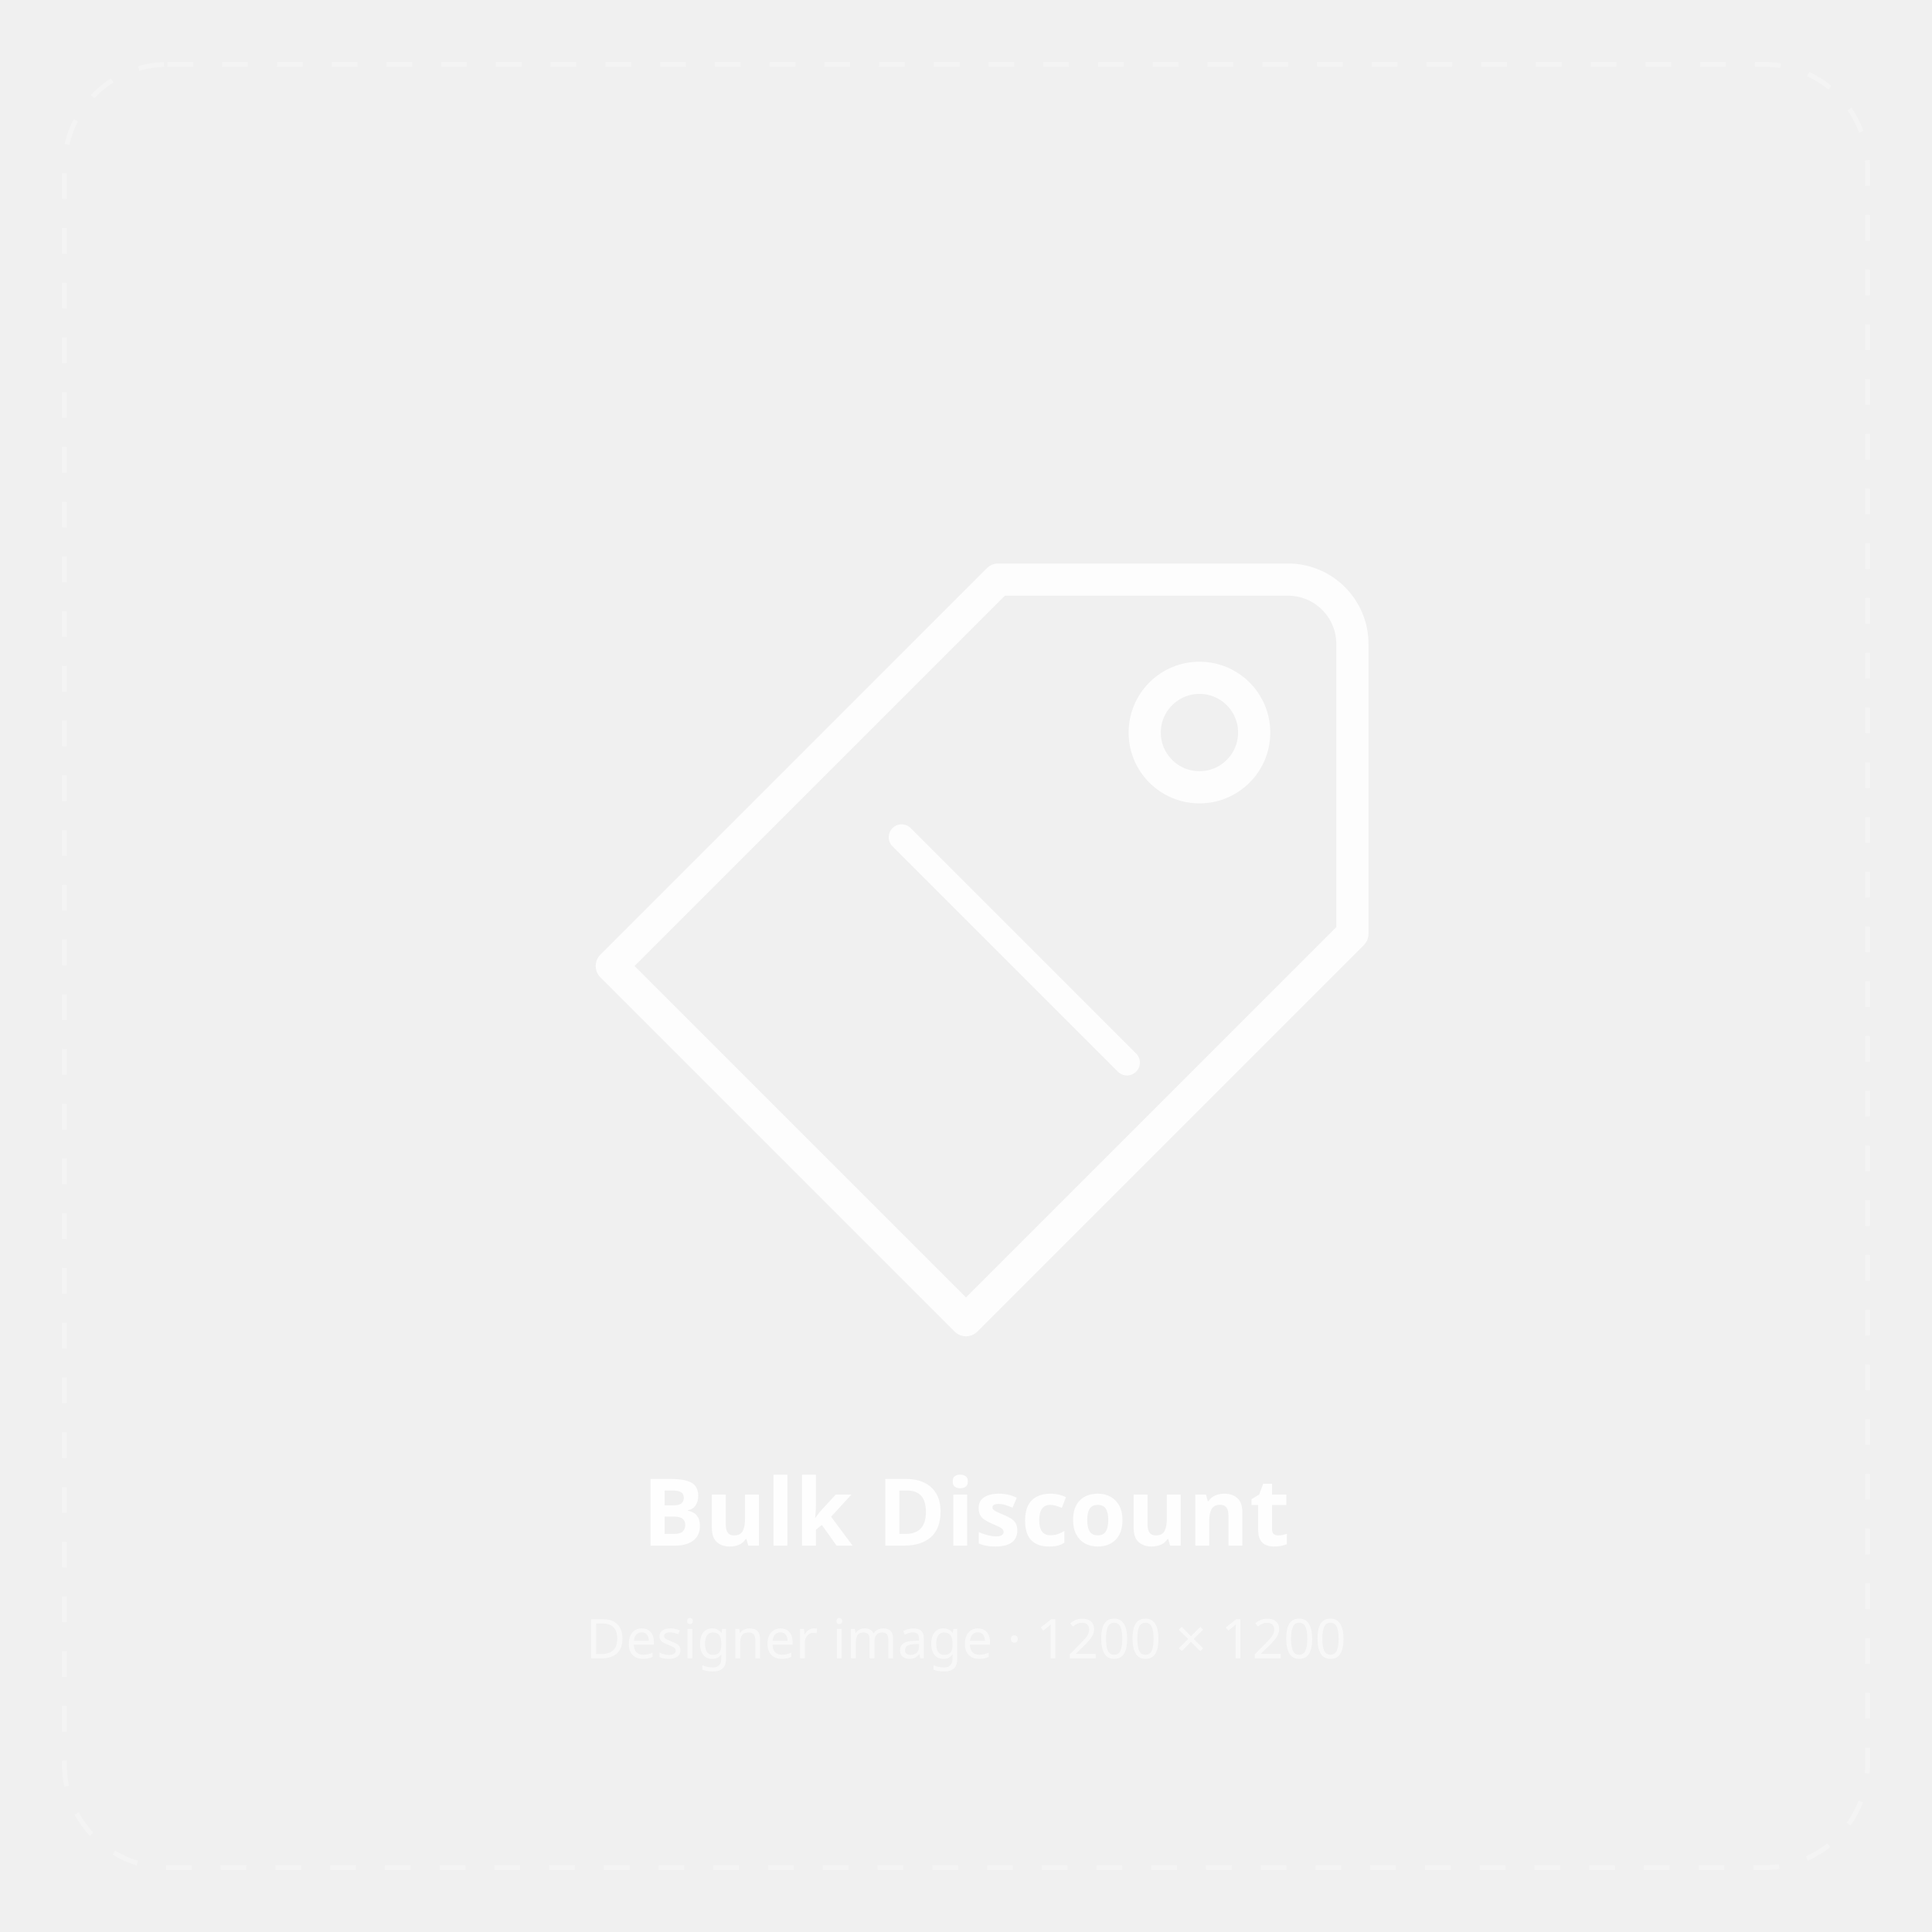
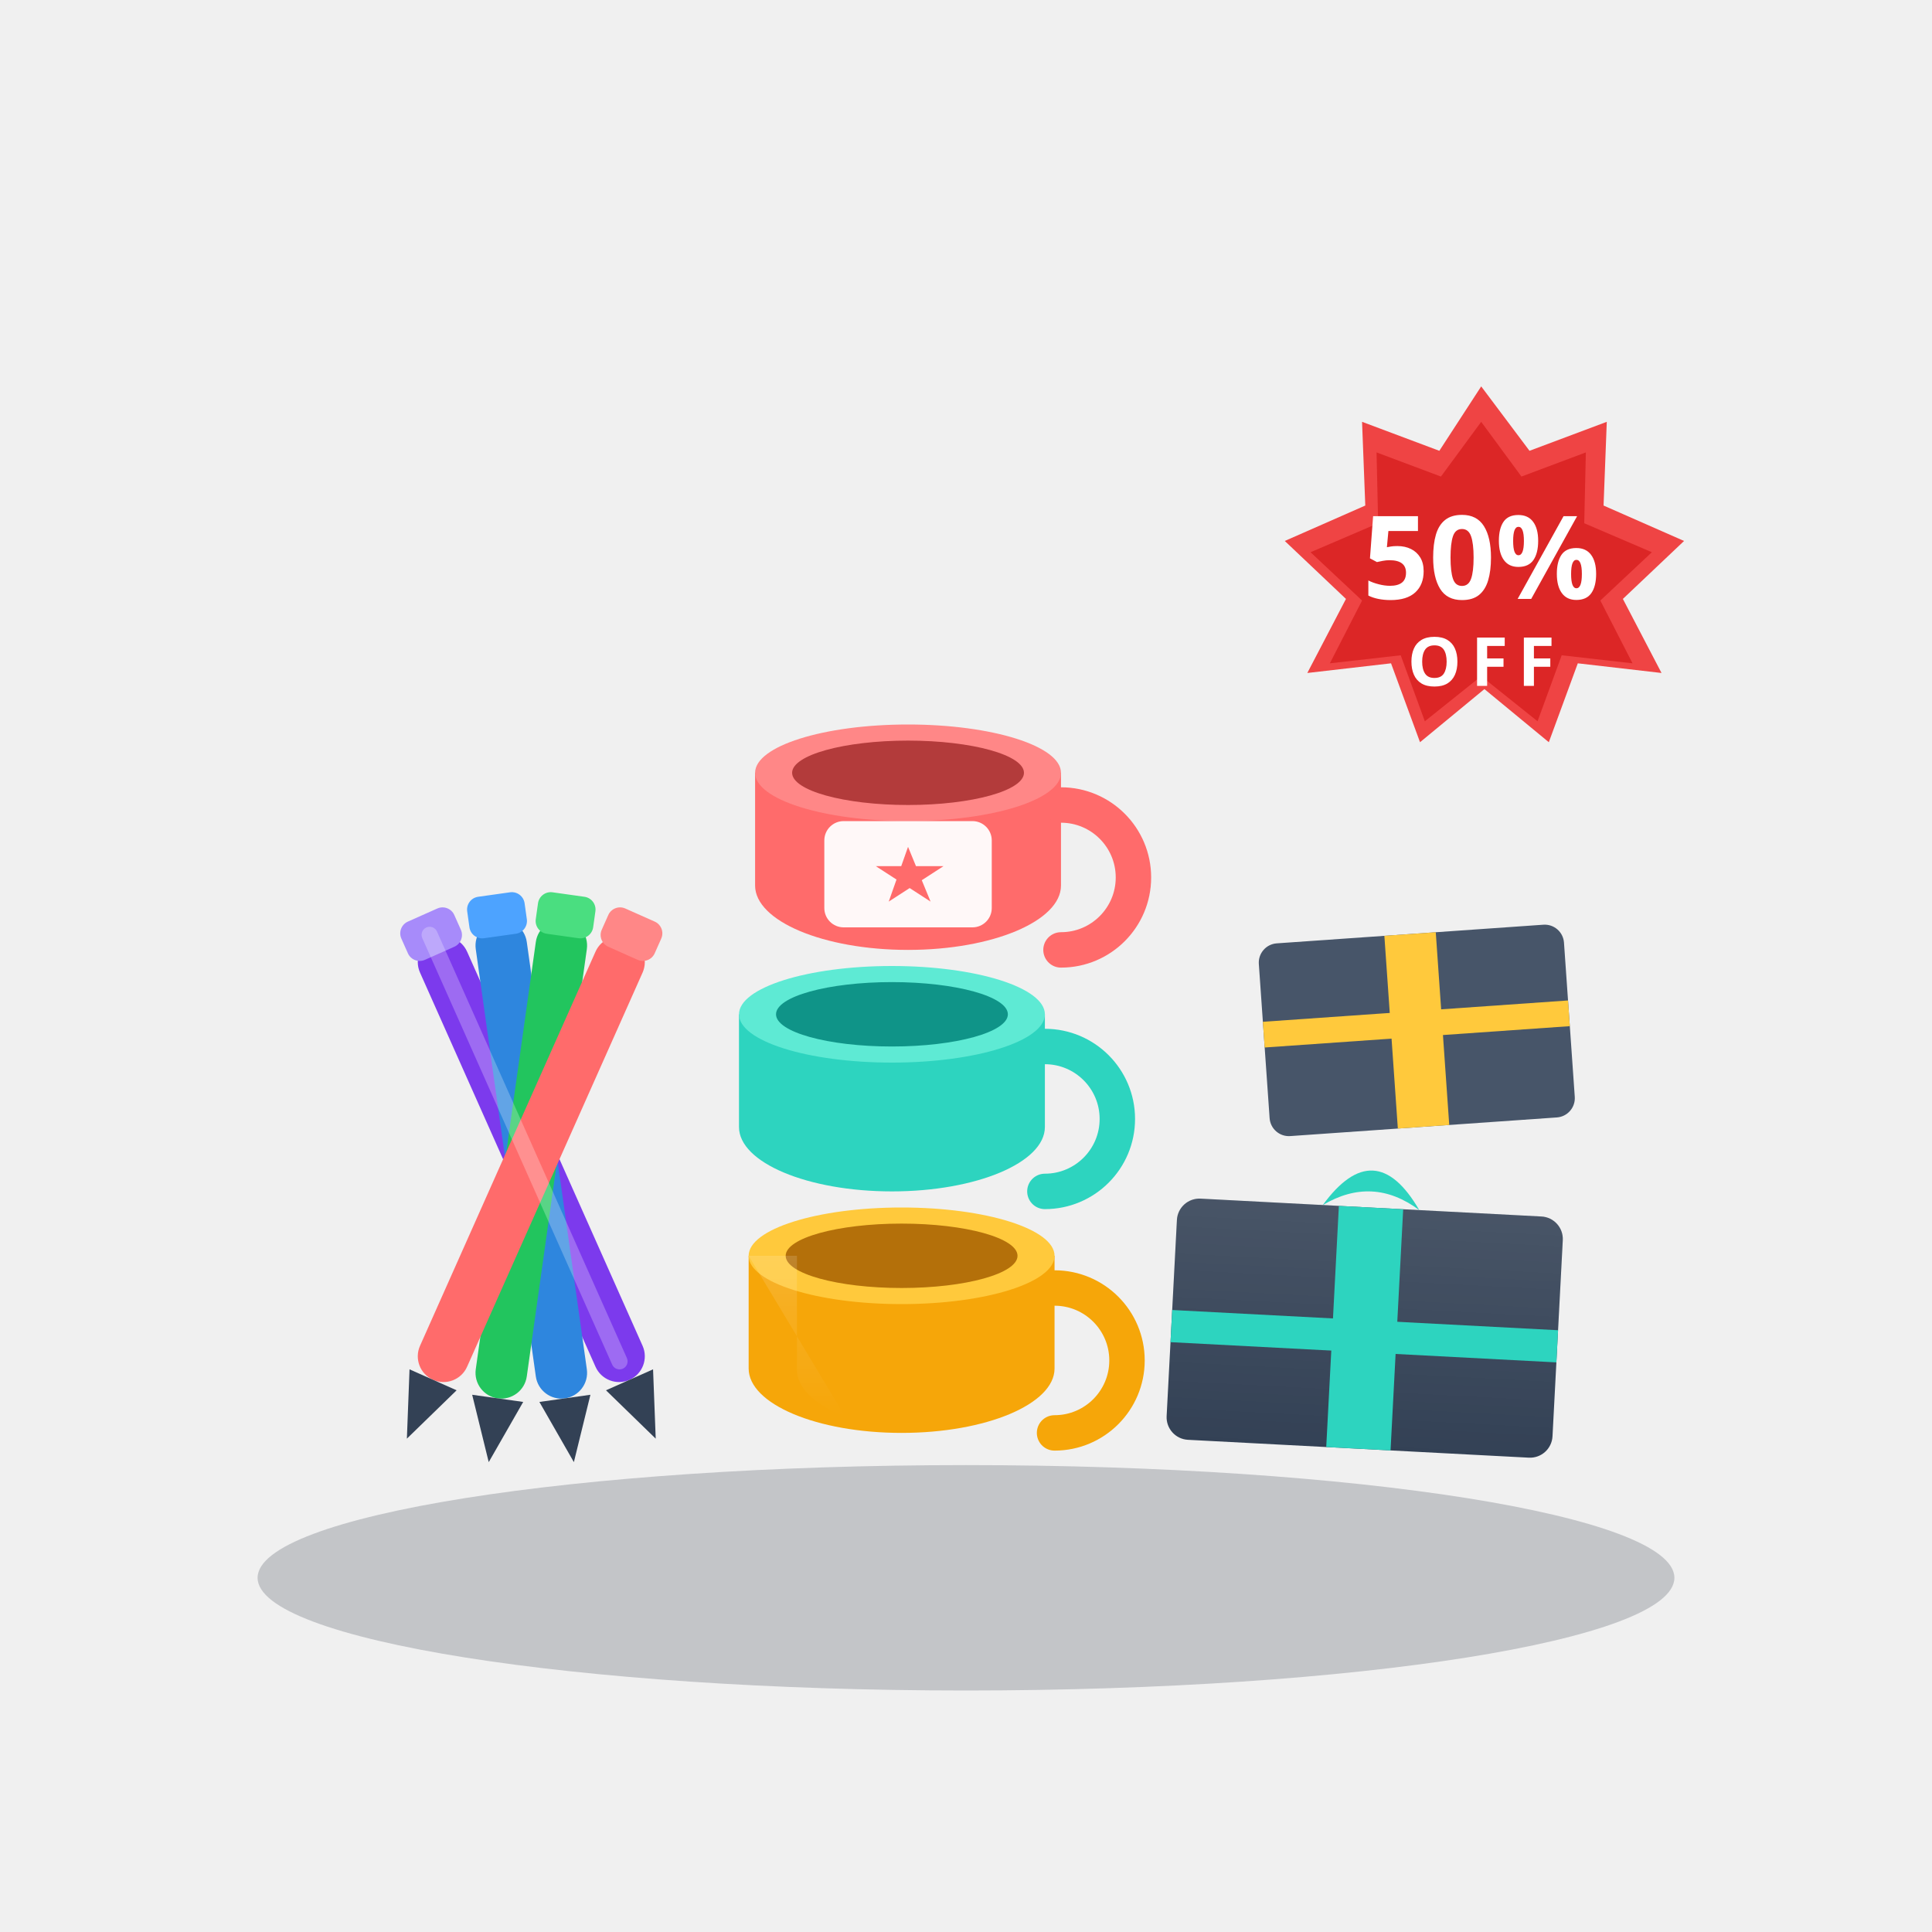
- <svg xmlns="http://www.w3.org/2000/svg" viewBox="0 0 1200 1200" fill="none" role="img" aria-label="Bulk discount placeholder">
-   <rect x="40" y="40" width="1120" height="1120" rx="64" stroke="white" stroke-opacity="0.25" stroke-width="3" stroke-dasharray="16 18" />
-   <g stroke="white" stroke-opacity="0.85" stroke-width="20" stroke-linejoin="round" stroke-linecap="round">
-     <path d="M620 360 H800 a40 40 0 0 1 40 40 V580 L600 820 L380 600 L620 360 Z" />
-     <circle cx="745" cy="455" r="34" />
-     <path d="M560 520 L700 660" stroke-width="16" />
+ <svg xmlns="http://www.w3.org/2000/svg" viewBox="0 0 1200 1200" fill="none" role="img" aria-label="Bulk promotional products with discount">
+   <defs>
+     <linearGradient id="s2sheen" x1="0" y1="0" x2="0" y2="1">
+       <stop offset="0" stop-color="#ffffff" stop-opacity="0.35" />
+       <stop offset="1" stop-color="#ffffff" stop-opacity="0" />
+     </linearGradient>
+   </defs>
+   <ellipse cx="600" cy="980" rx="440" ry="70" fill="#0f172a" opacity="0.20" />
+   <g transform="translate(560 660)">
+     <g transform="translate(0 190)">
+       <path d="M-95 -70 h190 v70 a95 40 0 0 1 -190 0 z" fill="#F6A609" />
+       <ellipse cx="0" cy="-70" rx="95" ry="30" fill="#FFC93C" />
+       <ellipse cx="0" cy="-70" rx="72" ry="20" fill="#B4700A" />
+       <path d="M95 -50 a44 44 0 0 1 0 90" fill="none" stroke="#F6A609" stroke-width="22" stroke-linecap="round" />
+     </g>
+     <g transform="translate(-6 40)">
+       <path d="M-95 -70 h190 v70 a95 40 0 0 1 -190 0 z" fill="#2DD4BF" />
+       <ellipse cx="0" cy="-70" rx="95" ry="30" fill="#5EEAD4" />
+       <ellipse cx="0" cy="-70" rx="72" ry="20" fill="#0F9488" />
+       <path d="M95 -50 a44 44 0 0 1 0 90" fill="none" stroke="#2DD4BF" stroke-width="22" stroke-linecap="round" />
+     </g>
+     <g transform="translate(4 -110)">
+       <path d="M-95 -70 h190 v70 a95 40 0 0 1 -190 0 z" fill="#FF6B6B" />
+       <ellipse cx="0" cy="-70" rx="95" ry="30" fill="#FF8787" />
+       <ellipse cx="0" cy="-70" rx="72" ry="20" fill="#B33B3B" />
+       <path d="M95 -50 a44 44 0 0 1 0 90" fill="none" stroke="#FF6B6B" stroke-width="22" stroke-linecap="round" />
+       <rect x="-52" y="-40" width="104" height="66" rx="12" fill="#ffffff" opacity="0.95" />
+       <path d="M0 -24 l14 34 l-34 -22 h42 l-34 22 z" fill="#FF6B6B" />
+     </g>
+     <path d="M-95 120 h30 v70 a95 40 0 0 0 30 30 z" fill="url(#s2sheen)" opacity="0.4" />
  </g>
-   <text x="600" y="960" text-anchor="middle" font-family="system-ui, sans-serif" font-size="58" font-weight="700" fill="white" fill-opacity="0.9">Bulk Discount</text>
-   <text x="600" y="1030" text-anchor="middle" font-family="system-ui, sans-serif" font-size="34" fill="white" fill-opacity="0.55">Designer image · 1200 × 1200</text>
+   <g transform="translate(330 720)">
+     <g transform="rotate(-24)">
+       <rect x="-16" y="-150" width="32" height="300" rx="16" fill="#7C3AED" />
+       <rect x="-18" y="-166" width="36" height="26" rx="8" fill="#A78BFA" />
+       <path d="M-16 150 l16 40 l16 -40z" fill="#334155" />
+     </g>
+     <g transform="rotate(-8)">
+       <rect x="-16" y="-150" width="32" height="300" rx="16" fill="#2E86DE" />
+       <rect x="-18" y="-166" width="36" height="26" rx="8" fill="#4DA3FF" />
+       <path d="M-16 150 l16 40 l16 -40z" fill="#334155" />
+     </g>
+     <g transform="rotate(8)">
+       <rect x="-16" y="-150" width="32" height="300" rx="16" fill="#22C55E" />
+       <rect x="-18" y="-166" width="36" height="26" rx="8" fill="#4ADE80" />
+       <path d="M-16 150 l16 40 l16 -40z" fill="#334155" />
+     </g>
+     <g transform="rotate(24)">
+       <rect x="-16" y="-150" width="32" height="300" rx="16" fill="#FF6B6B" />
+       <rect x="-18" y="-166" width="36" height="26" rx="8" fill="#FF8787" />
+       <path d="M-16 150 l16 40 l16 -40z" fill="#334155" />
+     </g>
+     <g transform="rotate(-24) translate(0 -8)">
+       <rect x="-6" y="-150" width="10" height="300" rx="5" fill="#ffffff" opacity="0.25" />
+     </g>
+   </g>
+   <g transform="translate(850 780) rotate(3)">
+     <rect x="-120" y="-30" width="240" height="150" rx="14" fill="#334155" />
+     <rect x="-120" y="-30" width="240" height="150" rx="14" fill="url(#s2sheen)" opacity="0.3" />
+     <rect x="-20" y="-30" width="40" height="150" fill="#2DD4BF" />
+     <rect x="-120" y="40" width="240" height="20" fill="#2DD4BF" />
+     <path d="M-30 -30 q30 -46 60 0 q-30 -20 -60 0z" fill="#2DD4BF" />
+   </g>
+   <g transform="translate(880 640) rotate(-4)">
+     <rect x="-95" y="-60" width="190" height="120" rx="12" fill="#475569" />
+     <rect x="-16" y="-60" width="32" height="120" fill="#FFC93C" />
+     <rect x="-95" y="-12" width="190" height="16" fill="#FFC93C" />
+   </g>
+   <g transform="translate(920 380)">
+     <path d="M0 -140 l30 40 l48 -18 l-2 52 l50 22 l-38 36 l24 46 l-52 -6 l-18 49 l-40 -33 l-40 33 l-18 -49 l-52 6 l24 -46 l-38 -36 l50 -22 l-2 -52 l48 18 z" fill="#EF4444" />
+     <path d="M0 -118 l25 34 l40 -15 l-1 44 l42 18 l-32 30 l20 39 l-44 -5 l-15 41 l-35 -28 l-35 28 l-15 -41 l-44 5 l20 -39 l-32 -30 l42 -18 l-1 -44 l40 15 z" fill="#DC2626" />
+     <text x="0" y="-8" text-anchor="middle" font-family="system-ui, sans-serif" font-size="72" font-weight="800" fill="#ffffff">50%</text>
+     <text x="0" y="46" text-anchor="middle" font-family="system-ui, sans-serif" font-size="42" font-weight="700" fill="#ffffff" letter-spacing="6">OFF</text>
+   </g>
</svg>
